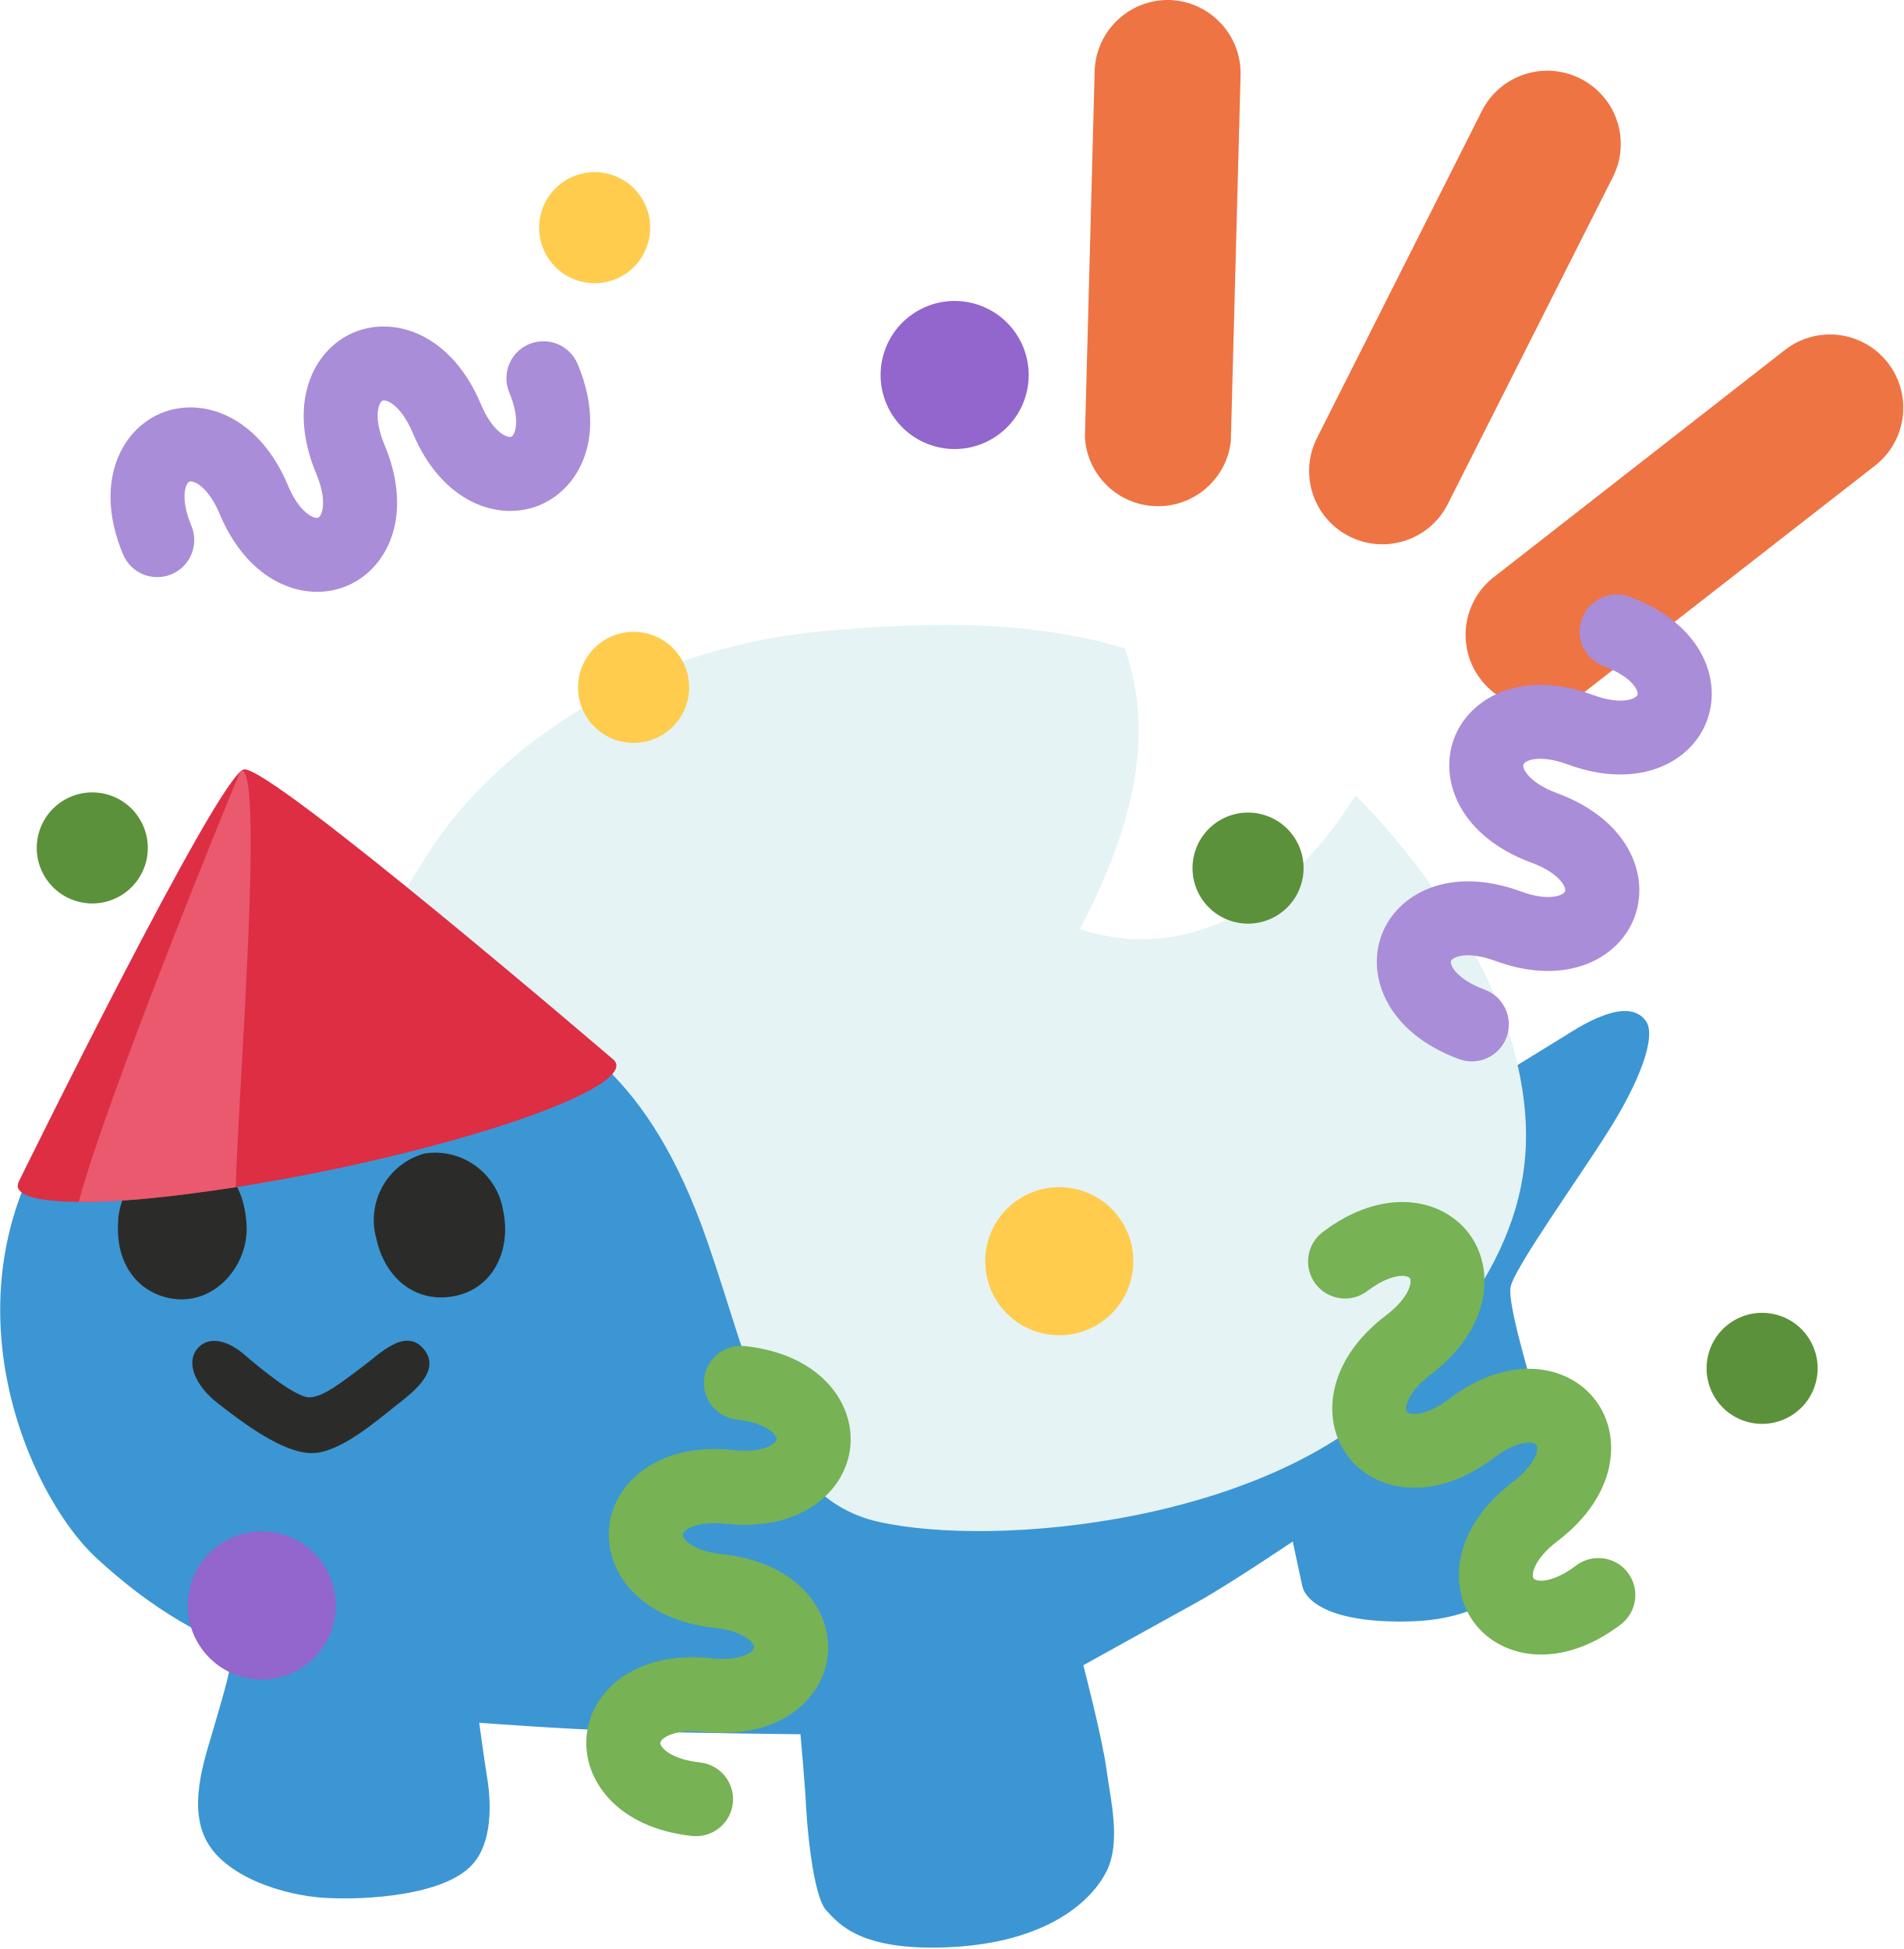
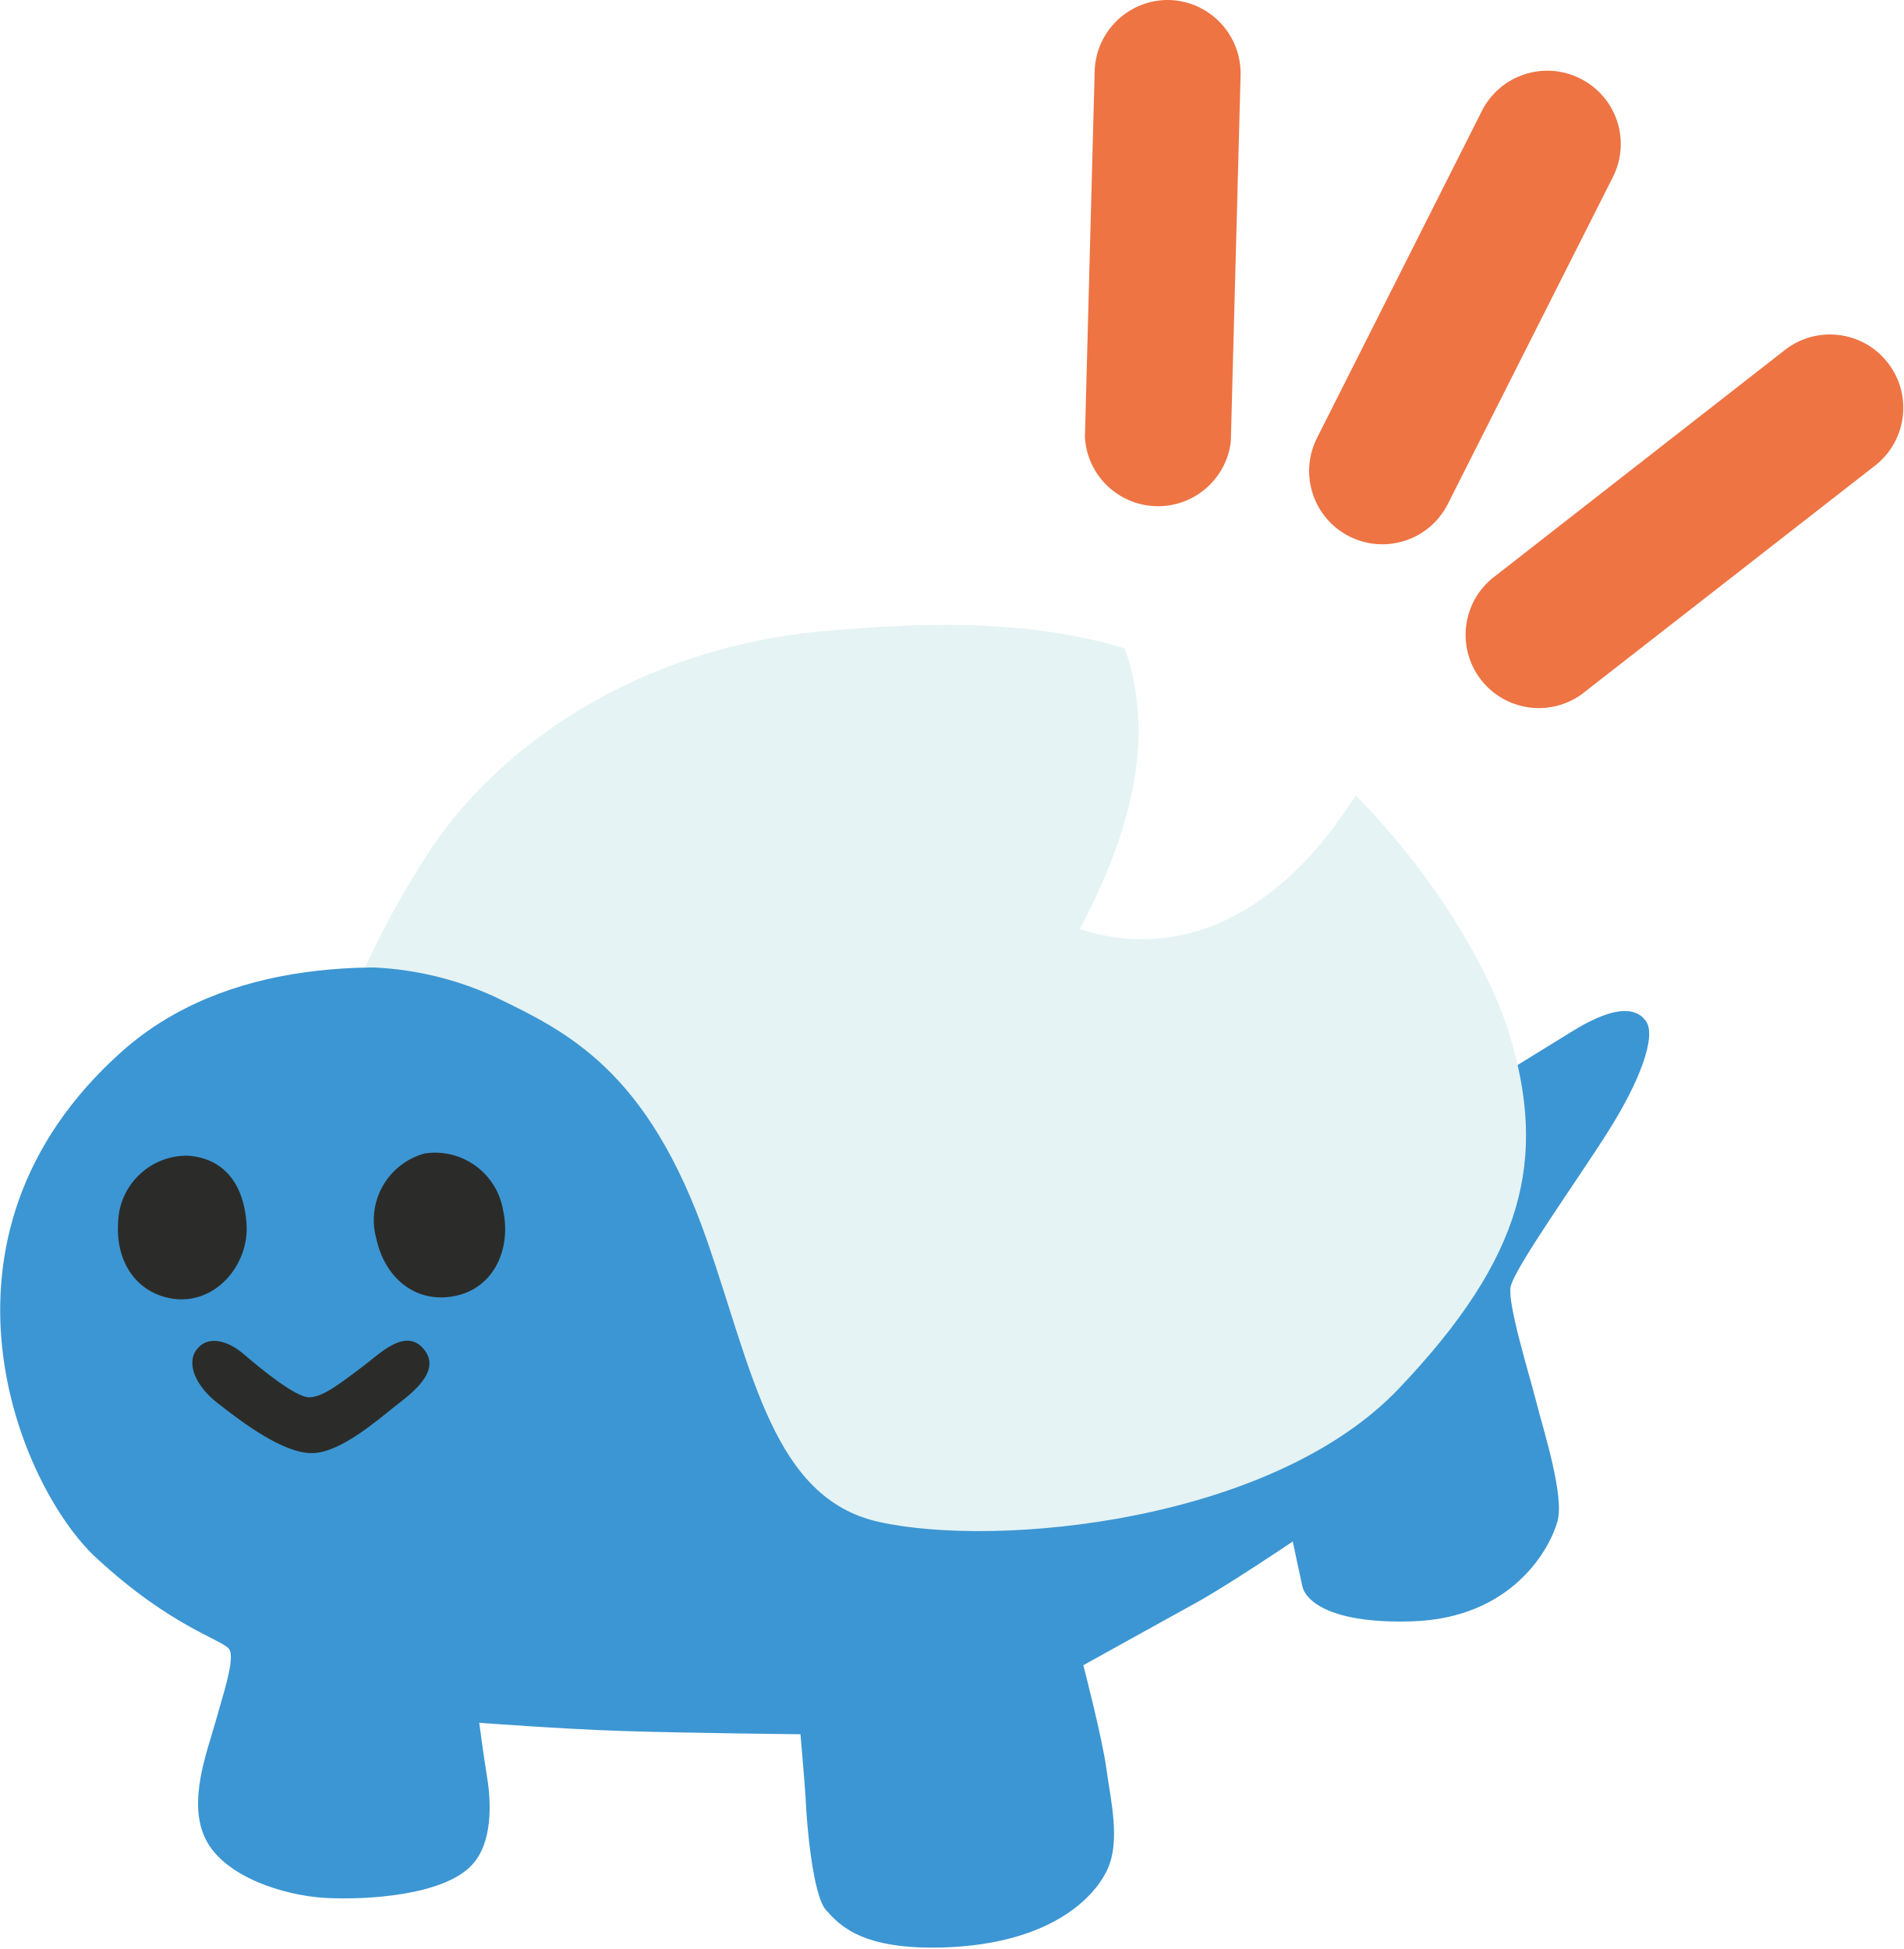
- <svg xmlns="http://www.w3.org/2000/svg" width="42.7mm" height="43.73mm" viewBox="0 0 121.05 123.97" version="1.1" id="svg66587">
-   <defs id="defs66567">
-     <style id="style66565">
+ <svg xmlns="http://www.w3.org/2000/svg" width="42.7mm" height="43.73mm" viewBox="0 0 121.05 123.97">
+   <defs>
+     <style>
      .cls-1 {
        fill: #3c96d3;
      }

      .cls-2 {
        fill: #2b2c29;
      }

      .cls-3 {
        fill: #ee7444;
      }

      .cls-4 {
        fill: #e5f3f4;
      }
    </style>
  </defs>
  <g id="Layer_2" data-name="Layer 2">
    <g id="grid">
      <g id="ml_copy" data-name="ml copy">
        <g id="moist_talkers" data-name="moist talkers">
-           <g id="g66581">
-             <path class="cls-1" d="M95.19,68.56l4.27-2.63c.86-.53,4-2.66,5.21-1,.73,1-.46,4-2.42,7.08-1.79,2.85-6,8.73-6.18,9.87s1.21,5.6,1.65,7.34,1.78,5.89,1.34,7.53-2.8,6.2-9.3,6.38c-5.16.15-6.72-1.31-6.93-2.23-.15-.66-.61-2.85-.61-2.85s-4.14,2.79-6.1,3.87-7.22,4-7.22,4,1.22,4.7,1.47,6.61.95,4.63,0,6.51c-.85,1.7-3.59,4.6-10.32,4.83-5.25.17-6.64-1.41-7.51-2.37s-1.24-5.71-1.28-6.7-.35-4.49-.35-4.49-7.13-.07-11.43-.21c-3.9-.13-9-.52-9-.52s.27,2.06.51,3.54.37,4.11-1,5.53c-1.79,1.9-6.63,2.22-9.3,2.07s-6.43-1.36-7.61-3.73.11-5.6.62-7.45c.45-1.63,1.26-4,.89-4.62s-3.64-1.36-8.48-5.84S-5.5,78.73,7.72,66.91s38.91-.58,40.27.2S95.19,68.56,95.19,68.56Z" id="path66569" />
-             <path class="cls-2" d="M32,77c.54,2.5-.64,5.14-3.4,5.49-2.27.29-4.13-1.23-4.67-3.72A4.39,4.39,0,0,1,27,73.37,4.39,4.39,0,0,1,32,77Z" id="path66571" />
-             <path class="cls-2" d="M15.68,77.88C15.85,80.4,13.74,83,11,82.61c-2.27-.34-3.64-2.28-3.49-4.8a4.37,4.37,0,0,1,4.4-4.3C14.18,73.64,15.52,75.25,15.68,77.88Z" id="path66573" />
-             <path class="cls-2" d="M23.11,86.89c1-.74,2.66-2.48,3.83-1.09s-.7,2.78-1.79,3.63-3.51,3-5.32,3-4.33-1.88-6-3.19c-1.37-1.07-2-2.49-1.33-3.39s1.88-.63,2.89.19c1.17,1,3.42,2.87,4.31,2.84S21.77,87.89,23.11,86.89Z" id="path66575" />
-             <path class="cls-3" d="M100.51,5a4.65,4.65,0,0,1,2.07,6.26l-10.5,20.8a4.66,4.66,0,0,1-8.32-4.2L94.25,7.05A4.66,4.66,0,0,1,100.51,5ZM74.36,0A4.67,4.67,0,0,1,78.9,4.79l-.62,23.29A4.66,4.66,0,0,1,69,27.82l.62-23.29A4.66,4.66,0,0,1,74.36,0Zm45.7,23.07a4.66,4.66,0,0,0-6.54-.81L95.16,36.59a4.66,4.66,0,1,0,5.73,7.34l18.37-14.32A4.66,4.66,0,0,0,120.06,23.07Z" id="path66577" />
-             <path class="cls-4" d="M96,65.78c-1.3-4.21-4.78-10.11-9.78-15.19-4.9,7.76-11.25,10.54-17.54,8.51C73,50.9,73,45.47,71.54,41.25c-.53-.17-1.07-.32-1.61-.45-5.81-1.39-11.56-1.16-17.16-.69-12.34,1-21.37,7.54-25.7,14.41a56.4,56.4,0,0,0-3.85,7,20.76,20.76,0,0,1,8.2,1.86C36,65.6,41.2,68,45,79c2.88,8.32,4.19,16.3,10.88,17.8,7.57,1.69,25,0,33.06-8.45S98.39,73.69,96,65.78Z" id="path66579" />
+           <g>
+             <path class="cls-1" d="M95.19,68.56l4.27-2.63c.86-.53,4-2.66,5.21-1,.73,1-.46,4-2.42,7.08-1.79,2.85-6,8.73-6.18,9.87s1.21,5.6,1.65,7.34,1.78,5.89,1.34,7.53-2.8,6.2-9.3,6.38c-5.16.15-6.72-1.31-6.93-2.23-.15-.66-.61-2.85-.61-2.85s-4.14,2.79-6.1,3.87-7.22,4-7.22,4,1.22,4.7,1.47,6.61.95,4.63,0,6.51c-.85,1.7-3.59,4.6-10.32,4.83-5.25.17-6.64-1.41-7.51-2.37s-1.24-5.71-1.28-6.7-.35-4.49-.35-4.49-7.13-.07-11.43-.21c-3.9-.13-9-.52-9-.52s.27,2.06.51,3.54.37,4.11-1,5.53c-1.79,1.9-6.63,2.22-9.3,2.07s-6.43-1.36-7.61-3.73.11-5.6.62-7.45c.45-1.63,1.26-4,.89-4.62s-3.64-1.36-8.48-5.84S-5.5,78.73,7.72,66.91s38.91-.58,40.27.2S95.19,68.56,95.19,68.56Z" />
+             <path class="cls-2" d="M32,77c.54,2.5-.64,5.14-3.4,5.49-2.27.29-4.13-1.23-4.67-3.72A4.39,4.39,0,0,1,27,73.37,4.39,4.39,0,0,1,32,77Z" />
+             <path class="cls-2" d="M15.68,77.88C15.85,80.4,13.74,83,11,82.61c-2.27-.34-3.64-2.28-3.49-4.8a4.37,4.37,0,0,1,4.4-4.3C14.18,73.64,15.52,75.25,15.68,77.88Z" />
+             <path class="cls-2" d="M23.11,86.89c1-.74,2.66-2.48,3.83-1.09s-.7,2.78-1.79,3.63-3.51,3-5.32,3-4.33-1.88-6-3.19c-1.37-1.07-2-2.49-1.33-3.39s1.88-.63,2.89.19c1.17,1,3.42,2.87,4.31,2.84S21.77,87.89,23.11,86.89Z" />
+             <path class="cls-3" d="M100.51,5a4.65,4.65,0,0,1,2.07,6.26l-10.5,20.8a4.66,4.66,0,0,1-8.32-4.2L94.25,7.05A4.66,4.66,0,0,1,100.51,5ZM74.36,0A4.67,4.67,0,0,1,78.9,4.79l-.62,23.29A4.66,4.66,0,0,1,69,27.82l.62-23.29A4.66,4.66,0,0,1,74.36,0Zm45.7,23.07a4.66,4.66,0,0,0-6.54-.81L95.16,36.59a4.66,4.66,0,1,0,5.73,7.34l18.37-14.32A4.66,4.66,0,0,0,120.06,23.07Z" />
+             <path class="cls-4" d="M96,65.78c-1.3-4.21-4.78-10.11-9.78-15.19-4.9,7.76-11.25,10.54-17.54,8.51C73,50.9,73,45.47,71.54,41.25c-.53-.17-1.07-.32-1.61-.45-5.81-1.39-11.56-1.16-17.16-.69-12.34,1-21.37,7.54-25.7,14.41a56.4,56.4,0,0,0-3.85,7,20.76,20.76,0,0,1,8.2,1.86C36,65.6,41.2,68,45,79c2.88,8.32,4.19,16.3,10.88,17.8,7.57,1.69,25,0,33.06-8.45S98.39,73.69,96,65.78Z" />
          </g>
        </g>
      </g>
    </g>
  </g>
-   <g id="g8739" transform="matrix(1.210982,-0.4006661,0.4006661,1.210982,-38.82528,34.95122)">
-     <path fill="#dd2e44" d="m 50.008,43.573 c 0.011,-0.09 -0.023,-0.185 -0.081,-0.281 0,0 -11.66,-19.349 -12.932,-19.5 -1.272,-0.149 -17.096,15.976 -17.096,15.976 -0.079,0.08 -0.134,0.163 -0.144,0.255 -0.149,1.263 6.504,3.08 14.857,4.061 8.355,0.981 15.247,0.753 15.396,-0.51 z" id="path5268" style="stroke-width:1.394" />
-     <path fill="#ea596e" d="m 36.91,23.816 c -0.045,0.012 -0.1,0.037 -0.163,0.075 -1.276,1.439 -11.566,13.519 -14.339,17.79 2.169,0.745 4.658,1.247 7.662,1.764 1.415,-3.989 7.721,-18.905 6.84,-19.629 z" id="path5270" style="stroke-width:1.394" />
-   </g>
-   <g id="g9662" transform="matrix(0.9653038,0.260978,-0.260978,0.9653038,6.22625,8.746935)">
-     <path fill="#77b255" d="m 93.375,46.88 c 2.946,-3.824 6.752,-4.076 8.987,-2.348 2.233,1.725 2.96,5.472 0.013,9.291 -1.151,1.49 -1.071,2.51 -0.848,2.687 0.231,0.177 1.241,-0.007 2.389,-1.495 2.945,-3.821 6.753,-4.07 8.988,-2.343 2.239,1.724 2.958,5.47 0.01,9.291 -1.148,1.49 -1.068,2.514 -0.84,2.687 0.225,0.173 1.236,-0.007 2.386,-1.495 0.792,-1.026 2.272,-1.222 3.299,-0.428 1.028,0.799 1.219,2.274 0.424,3.305 -2.945,3.818 -6.75,4.074 -8.992,2.346 -2.233,-1.725 -2.955,-5.47 -0.009,-9.294 1.152,-1.49 1.071,-2.51 0.842,-2.683 -0.225,-0.176 -1.236,0.003 -2.383,1.49 -2.949,3.824 -6.752,4.076 -8.992,2.346 -2.234,-1.722 -2.955,-5.467 -0.008,-9.292 1.149,-1.485 1.064,-2.511 0.842,-2.683 -0.23,-0.175 -1.238,0.005 -2.389,1.491 -0.793,1.033 -2.27,1.221 -3.299,0.428 -1.028,-0.794 -1.219,-2.274 -0.421,-3.302 z" id="path9165" style="stroke-width:2.355" />
-     <circle fill="#5c913b" cx="122.613" cy="47.954" r="3.532" id="circle9167" style="stroke-width:2.355" />
-     <circle fill="#9266cc" cx="56.545" cy="0.361" r="4.709" id="circle9169" style="stroke-width:2.355" />
-     <circle fill="#9266cc" cx="34.431" cy="87.419" r="4.709" id="circle9171" style="stroke-width:2.355" />
-     <circle fill="#5c913b" cx="11.449" cy="43.716" r="3.532" id="circle9173" style="stroke-width:2.355" />
-     <circle fill="#5c913b" cx="82.745" cy="25.77" r="3.532" id="circle9175" style="stroke-width:2.355" />
-     <circle fill="#ffcc4d" cx="77.681" cy="53.042" r="4.709" id="circle9177" style="stroke-width:2.355" />
-     <circle fill="#ffcc4d" cx="42.019" cy="24.872" r="3.532" id="circle9179" style="stroke-width:2.355" />
-     <circle fill="#ffcc4d" cx="31.997" cy="-2.709" r="3.532" id="circle9181" style="stroke-width:2.355" />
-     <path fill="#77b255" d="m 64.675,94.43 c -4.767,0.758 -7.707,-1.673 -8.146,-4.463 -0.439,-2.788 1.606,-6.011 6.37,-6.764 1.86,-0.293 2.502,-1.089 2.462,-1.372 -0.047,-0.288 -0.908,-0.847 -2.763,-0.554 -4.765,0.756 -7.704,-1.677 -8.143,-4.468 -0.444,-2.791 1.605,-6.008 6.372,-6.762 1.858,-0.295 2.502,-1.094 2.455,-1.377 -0.045,-0.28 -0.903,-0.844 -2.761,-0.551 -1.28,0.202 -2.491,-0.671 -2.693,-1.954 -0.199,-1.287 0.676,-2.49 1.961,-2.694 4.762,-0.754 7.705,1.673 8.148,4.468 0.439,2.788 -1.607,6.006 -6.375,6.764 -1.86,0.293 -2.502,1.089 -2.455,1.372 0.043,0.282 0.901,0.846 2.756,0.553 4.769,-0.755 7.707,1.673 8.148,4.468 0.442,2.786 -1.605,6.004 -6.374,6.761 -1.855,0.291 -2.498,1.095 -2.455,1.372 0.047,0.285 0.903,0.846 2.761,0.556 1.286,-0.206 2.489,0.671 2.693,1.954 0.202,1.283 -0.676,2.49 -1.96,2.69 z" id="path9584" style="stroke-width:2.355" />
-     <path fill="#aa8dd8" d="m 99.945,3.311 c 0.462,-0.385 1.07,-0.594 1.719,-0.538 2.045,0.184 3.779,0.863 5.003,1.964 1.296,1.165 1.951,2.75 1.809,4.352 -0.252,2.809 -3.018,5.437 -7.827,5.008 -1.871,-0.166 -2.691,0.45 -2.714,0.735 -0.028,0.285 0.671,1.038 2.542,1.206 2.045,0.184 3.779,0.863 5.003,1.964 1.296,1.165 1.956,2.75 1.809,4.352 -0.252,2.812 -3.018,5.437 -7.823,5.01 -1.363,-0.121 -2.076,0.173 -2.377,0.359 -0.24,0.153 -0.334,0.298 -0.342,0.378 -0.023,0.283 0.667,1.036 2.542,1.204 1.295,0.117 2.253,1.261 2.136,2.556 -0.115,1.295 -1.256,2.251 -2.556,2.136 -4.805,-0.427 -7.066,-3.501 -6.814,-6.315 0.252,-2.812 3.018,-5.437 7.827,-5.008 1.363,0.123 2.072,-0.172 2.372,-0.359 0.242,-0.151 0.336,-0.296 0.342,-0.376 0.028,-0.285 -0.667,-1.038 -2.542,-1.206 -4.805,-0.429 -7.066,-3.501 -6.814,-6.315 0.252,-2.812 3.018,-5.439 7.823,-5.005 1.363,0.121 2.076,-0.175 2.377,-0.362 0.24,-0.15 0.334,-0.296 0.342,-0.376 0.023,-0.285 -0.671,-1.038 -2.542,-1.206 -1.295,-0.115 -2.253,-1.261 -2.136,-2.556 0.063,-0.651 0.38,-1.213 0.842,-1.6 z" id="path9586" style="stroke-width:2.355" />
-     <path fill="#aa8dd8" d="m 31.65,5.052 c 0.597,0.075 1.164,0.378 1.565,0.891 1.26,1.622 1.945,3.353 1.974,4.999 0.03,1.742 -0.682,3.302 -1.951,4.29 -2.227,1.731 -6.035,1.498 -9,-2.314 -1.154,-1.482 -2.163,-1.662 -2.388,-1.484 -0.228,0.174 -0.302,1.199 0.851,2.682 1.26,1.622 1.945,3.353 1.974,4.999 0.03,1.742 -0.679,3.306 -1.951,4.29 -2.229,1.732 -6.035,1.498 -8.998,-2.309 -0.841,-1.08 -1.542,-1.402 -1.883,-1.494 -0.275,-0.071 -0.446,-0.041 -0.51,0.008 -0.223,0.176 -0.303,1.194 0.852,2.68 0.797,1.028 0.614,2.508 -0.414,3.305 -1.026,0.799 -2.503,0.615 -3.305,-0.414 -2.963,-3.807 -2.255,-7.557 -0.024,-9.291 2.229,-1.732 6.035,-1.498 9,2.314 0.839,1.082 1.538,1.398 1.88,1.491 0.275,0.075 0.446,0.044 0.508,-0.006 0.228,-0.174 0.305,-1.195 -0.851,-2.682 -2.961,-3.808 -2.255,-7.557 -0.024,-9.291 2.229,-1.732 6.037,-1.5 8.995,2.312 0.841,1.08 1.543,1.4 1.885,1.492 0.274,0.073 0.444,0.042 0.508,-0.006 0.224,-0.178 0.302,-1.199 -0.85,-2.682 -0.799,-1.026 -0.614,-2.508 0.414,-3.305 0.52,-0.398 1.147,-0.548 1.745,-0.475 z" id="path12881" style="stroke-width:2.355" />
-   </g>
</svg>
